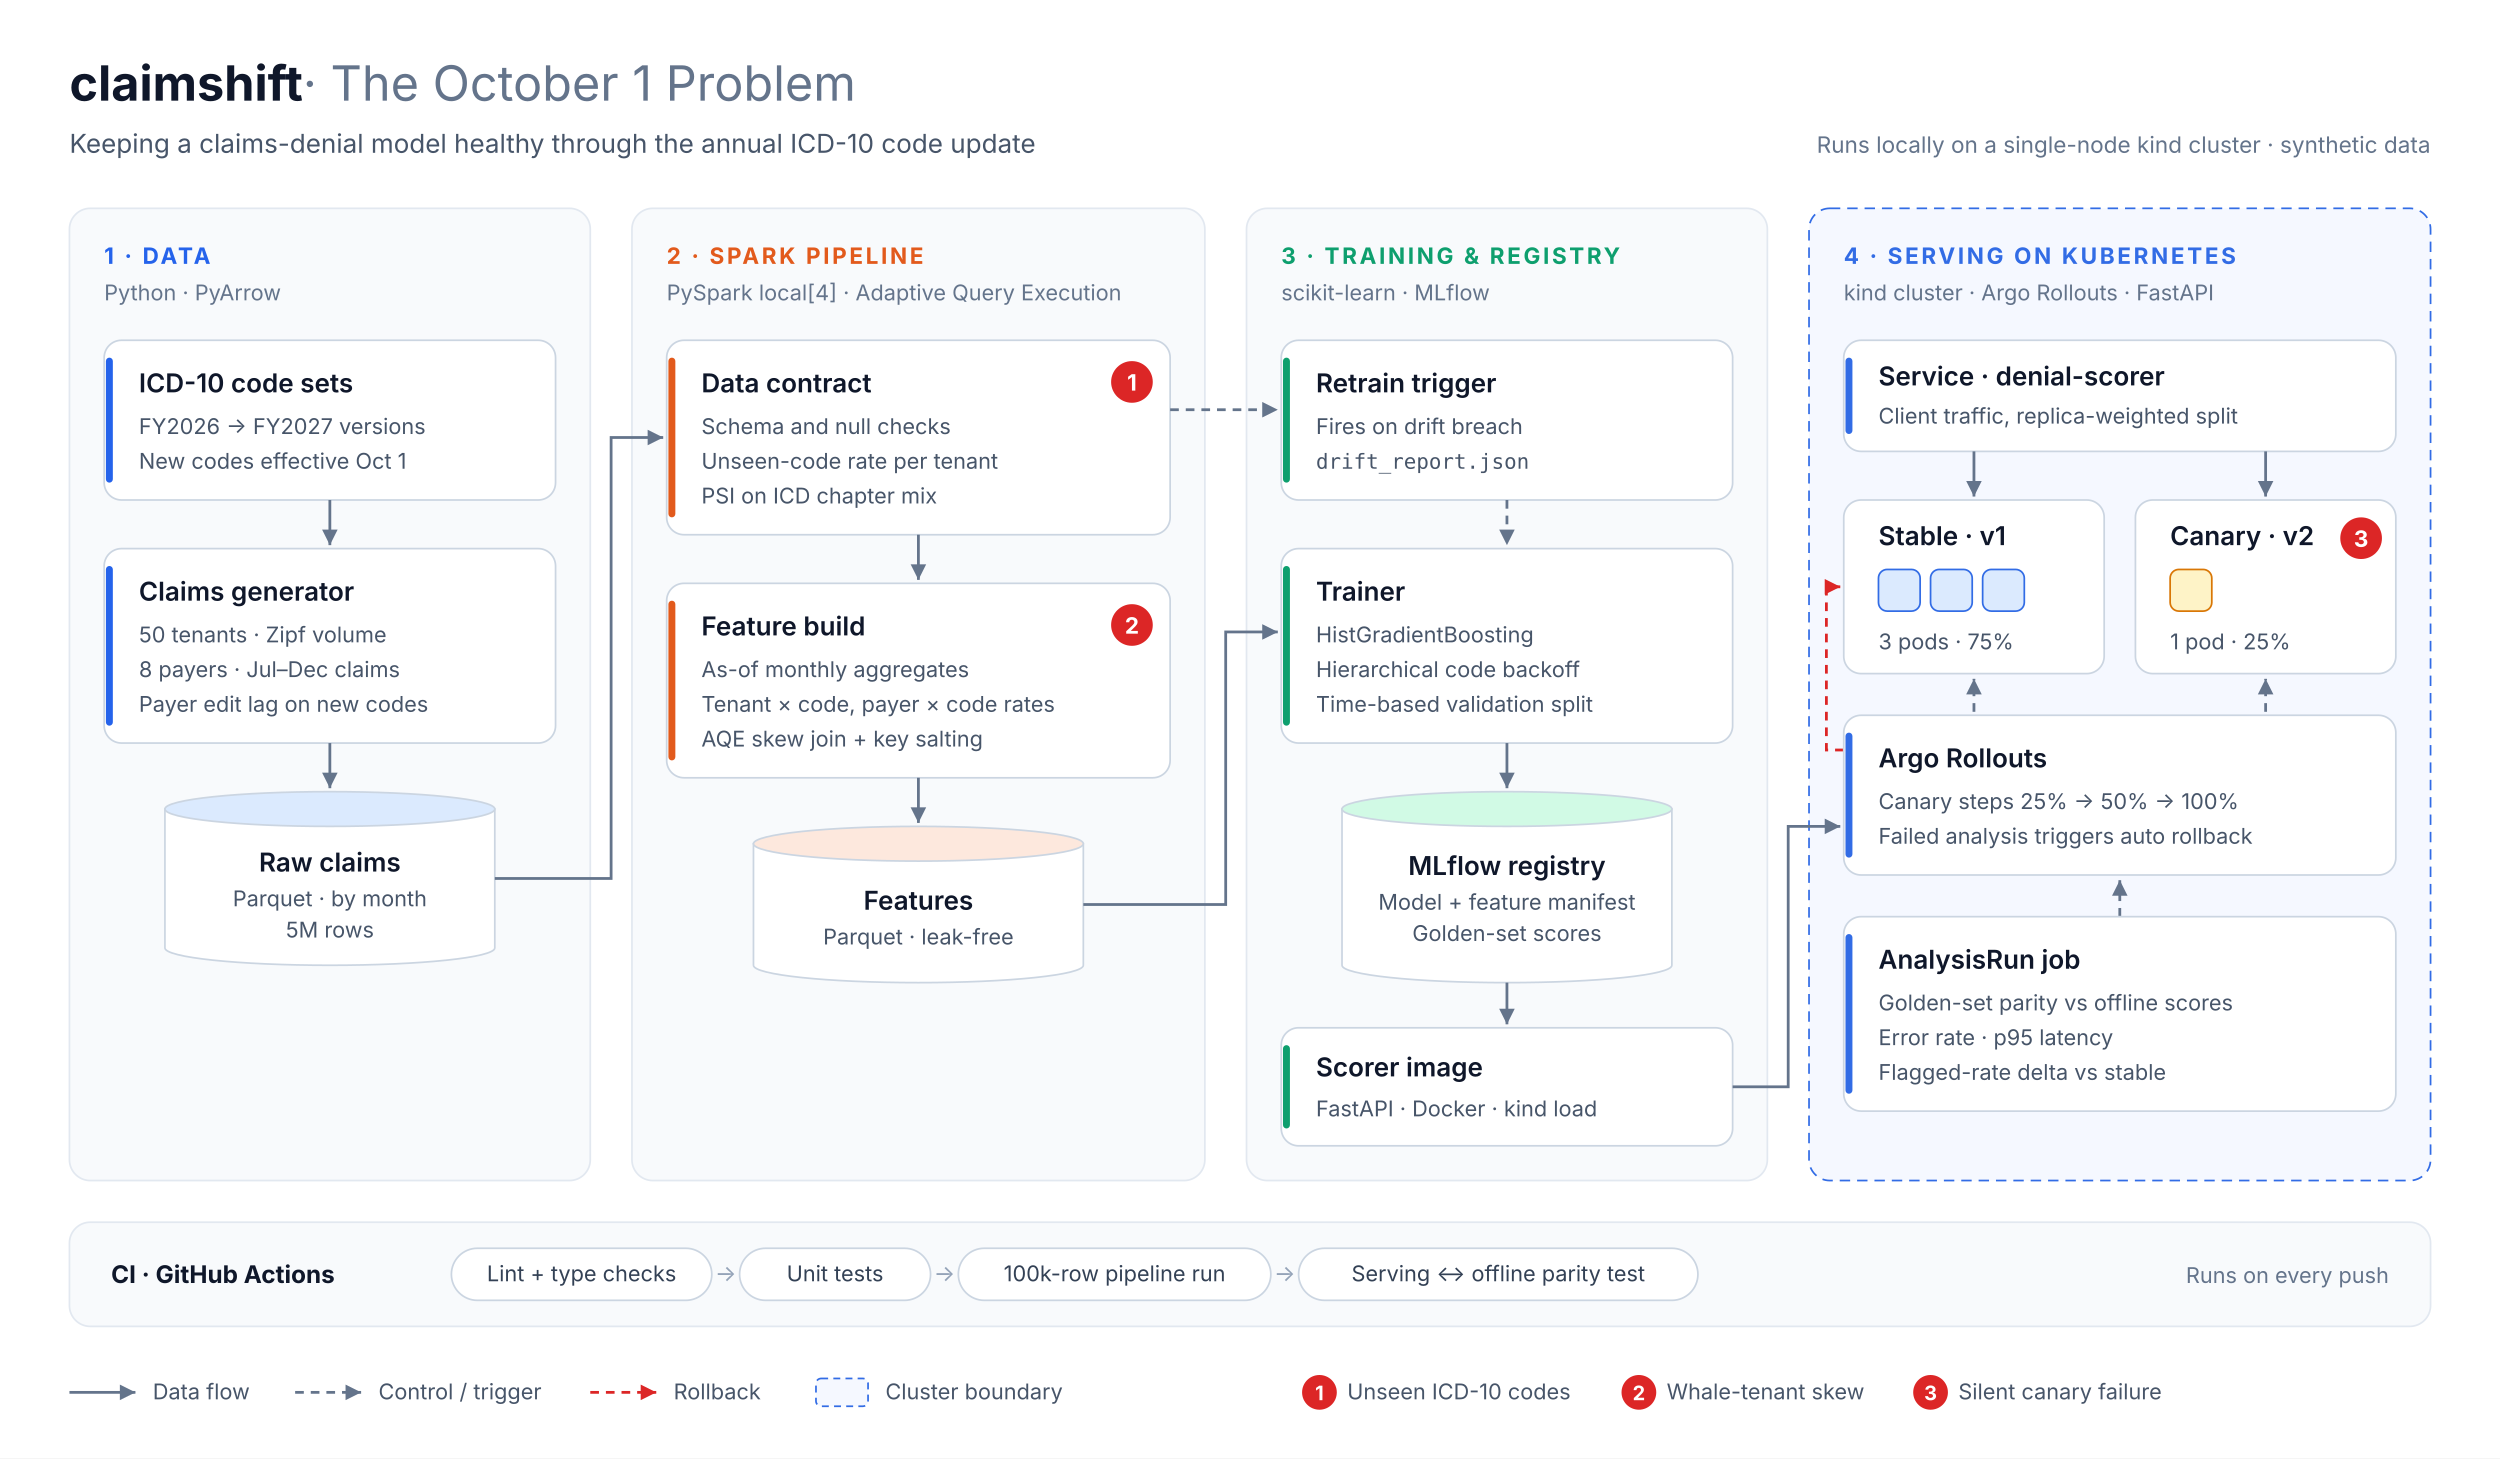
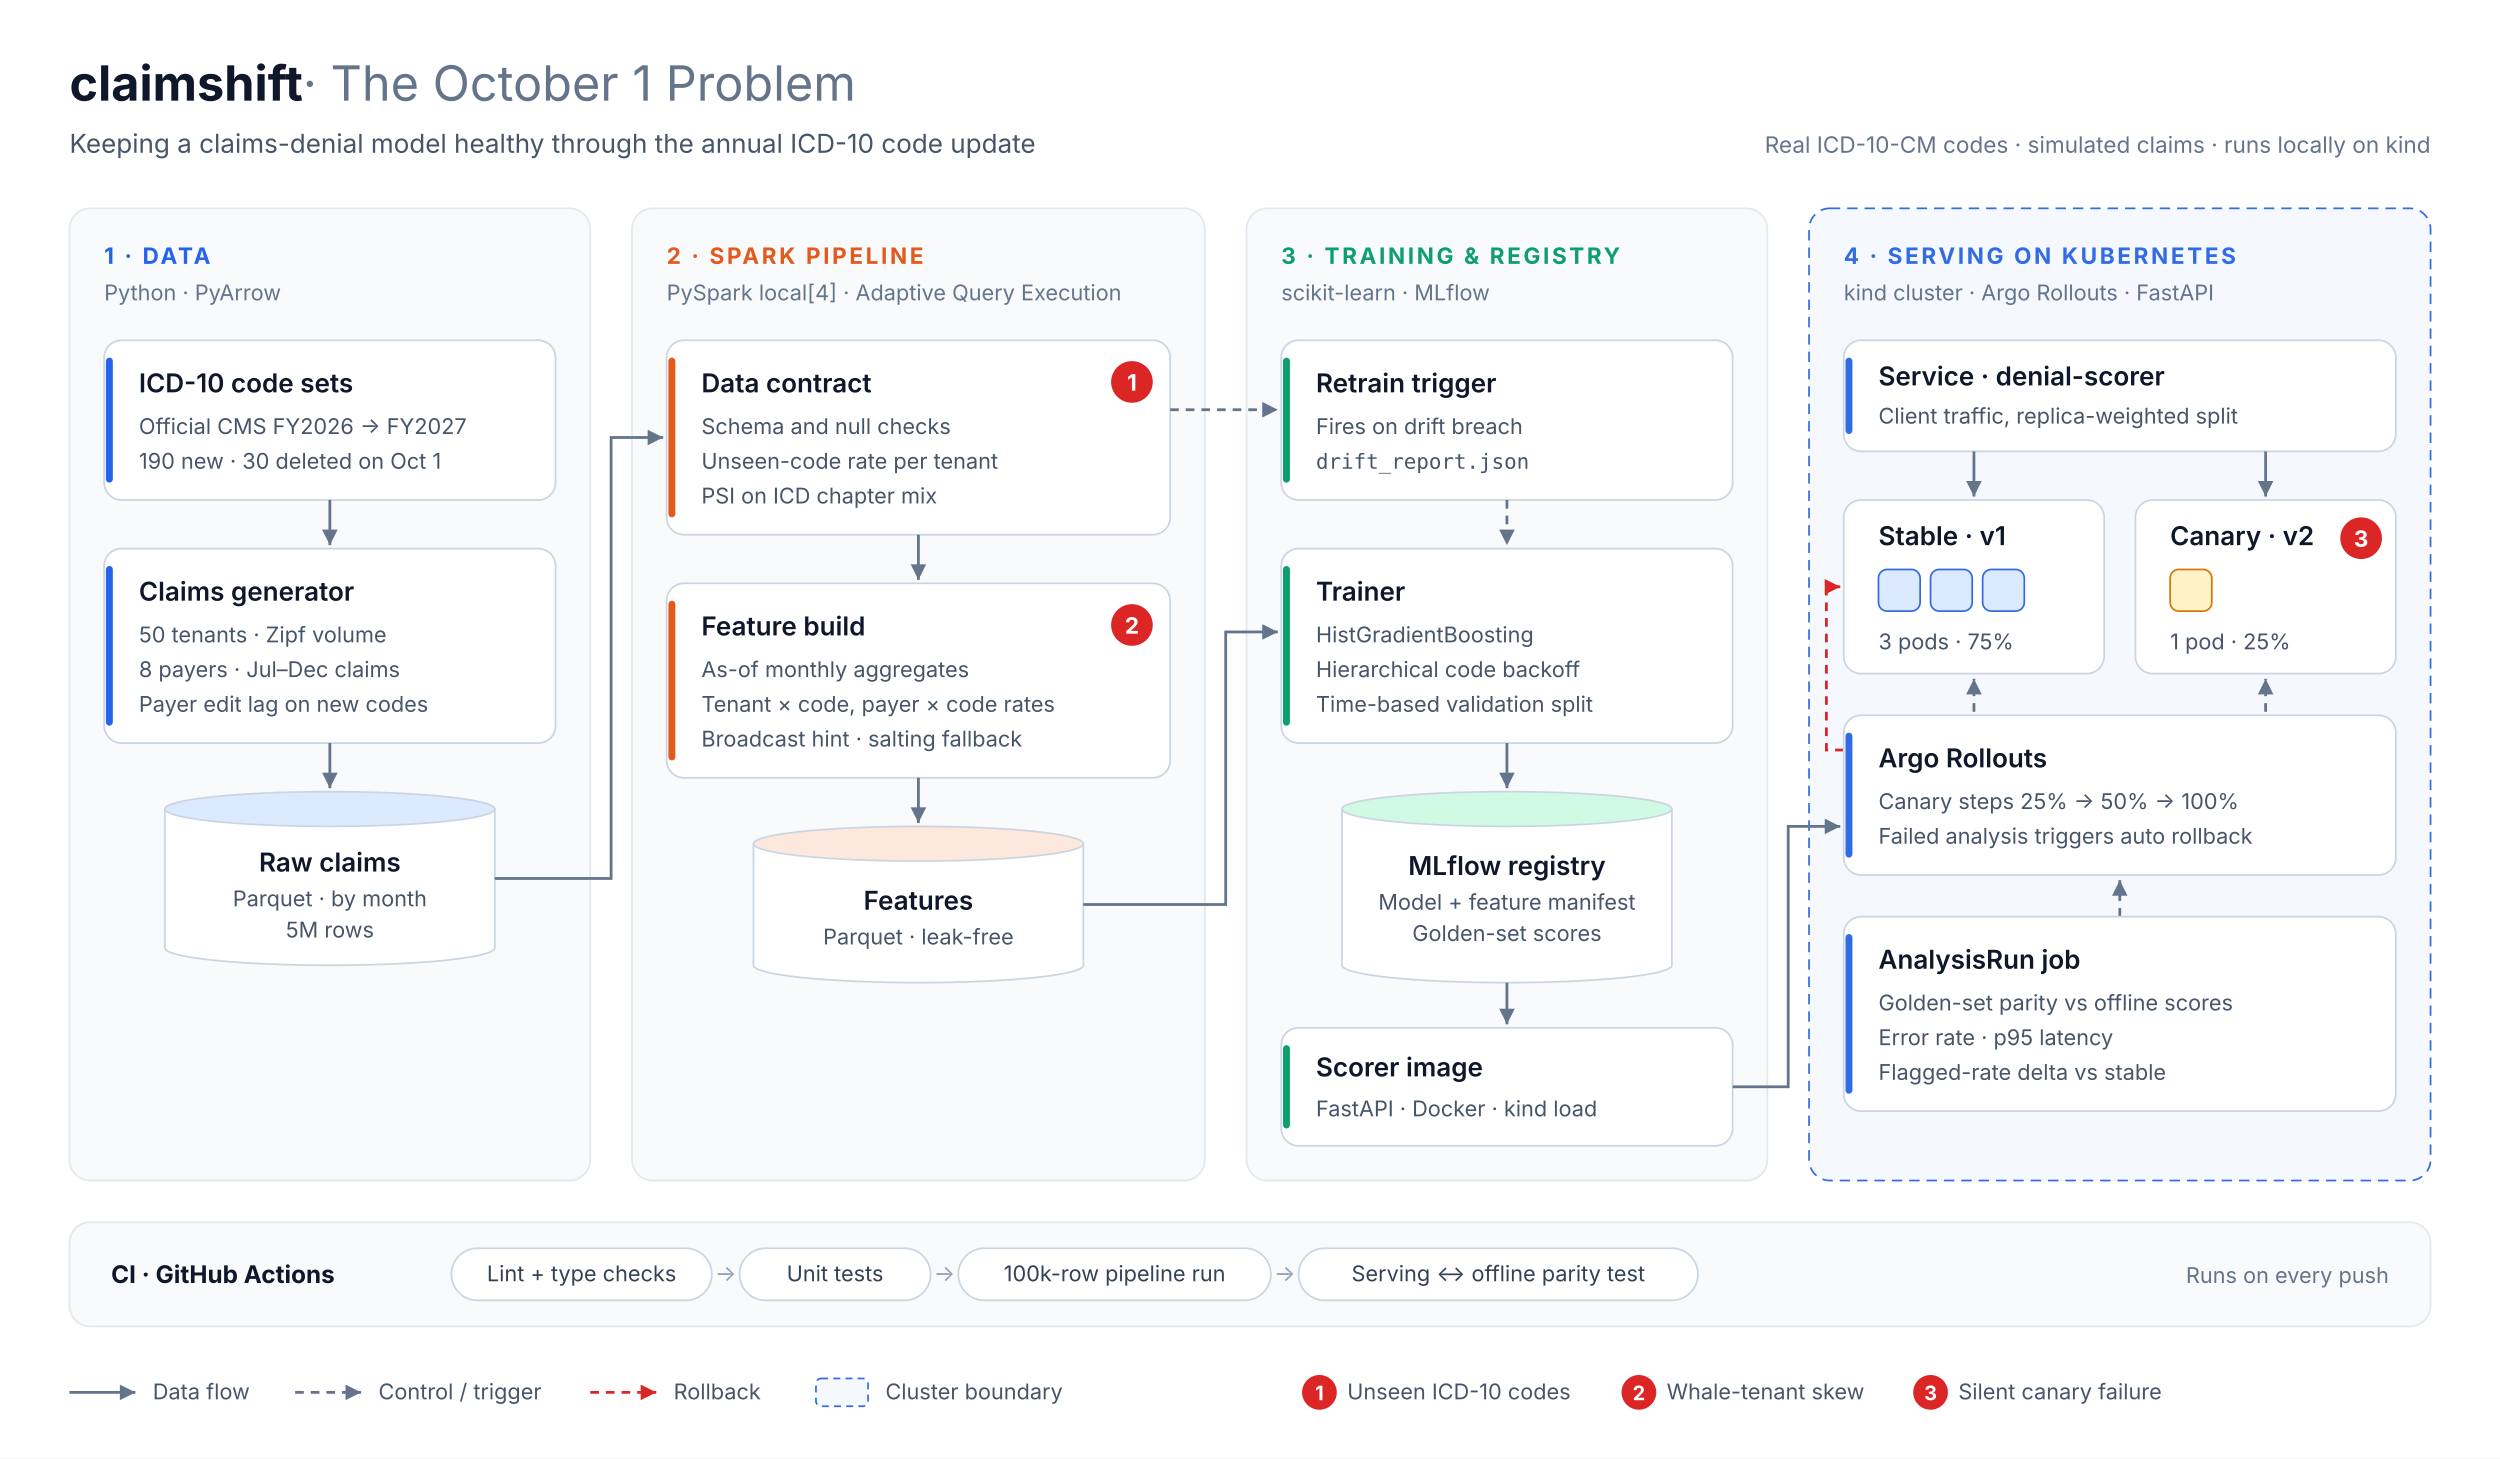
<svg xmlns="http://www.w3.org/2000/svg" width="1440" height="840" viewBox="0 0 1440 840" font-family="Inter, -apple-system, 'Segoe UI', Roboto, Helvetica, Arial, sans-serif">
  <defs>
    <marker id="a" viewBox="0 0 10 10" refX="9" refY="5" markerWidth="7" markerHeight="7" orient="auto-start-reverse">
      <path d="M1 1L9 5L1 9z" fill="#64748B" />
    </marker>
    <marker id="r" viewBox="0 0 10 10" refX="9" refY="5" markerWidth="7" markerHeight="7" orient="auto-start-reverse">
      <path d="M1 1L9 5L1 9z" fill="#DC2626" />
    </marker>
  </defs>
  <rect width="1440" height="840" fill="#FFFFFF" />
  <text x="40" y="58" font-size="28" font-weight="700" fill="#0F172A">claimshift<tspan font-weight="400" fill="#64748B"> · The October 1 Problem</tspan>
  </text>
  <text x="40" y="88" font-size="15" fill="#475569">Keeping a claims-denial model healthy through the annual ICD-10 code update</text>
-   <text x="1400" y="88" font-size="13" fill="#64748B" text-anchor="end">Runs locally on a single-node kind cluster · synthetic data</text>
+   <text x="1400" y="88" font-size="13" fill="#64748B" text-anchor="end">Real ICD-10-CM codes · simulated claims · runs locally on kind</text>
  <rect x="40" y="120" width="300" height="560" rx="12" fill="#F8FAFC" stroke="#E2E8F0" />
  <text x="60" y="152" font-size="13" font-weight="700" letter-spacing="1.5" fill="#2563EB">1 · DATA</text>
  <text x="60" y="173" font-size="12.5" fill="#64748B">Python · PyArrow</text>
  <rect x="364" y="120" width="330" height="560" rx="12" fill="#F8FAFC" stroke="#E2E8F0" />
  <text x="384" y="152" font-size="13" font-weight="700" letter-spacing="1.5" fill="#E25A1C">2 · SPARK PIPELINE</text>
  <text x="384" y="173" font-size="12.5" fill="#64748B">PySpark local[4] · Adaptive Query Execution</text>
  <rect x="718" y="120" width="300" height="560" rx="12" fill="#F8FAFC" stroke="#E2E8F0" />
  <text x="738" y="152" font-size="13" font-weight="700" letter-spacing="1.5" fill="#0E9F6E">3 · TRAINING &amp; REGISTRY</text>
  <text x="738" y="173" font-size="12.5" fill="#64748B">scikit-learn · MLflow</text>
  <rect x="1042" y="120" width="358" height="560" rx="12" fill="#F5F8FF" stroke="#326CE5" stroke-dasharray="6 4" />
  <text x="1062" y="152" font-size="13" font-weight="700" letter-spacing="1.5" fill="#326CE5">4 · SERVING ON KUBERNETES</text>
  <text x="1062" y="173" font-size="12.5" fill="#64748B">kind cluster · Argo Rollouts · FastAPI</text>
  <g>
    <rect x="60" y="196" width="260" height="92" rx="10" fill="#FFFFFF" stroke="#CBD5E1" />
    <rect x="61" y="206" width="4" height="72" rx="2" fill="#2563EB" />
    <text x="80" y="226" font-size="15" font-weight="600" fill="#0F172A">ICD-10 code sets</text>
-     <text x="80" y="250" font-size="12.5" fill="#475569">FY2026 → FY2027 versions</text>
-     <text x="80" y="270" font-size="12.5" fill="#475569">New codes effective Oct 1</text>
+     <text x="80" y="250" font-size="12.5" fill="#475569">Official CMS FY2026 → FY2027</text>
+     <text x="80" y="270" font-size="12.5" fill="#475569">190 new · 30 deleted on Oct 1</text>
  </g>
  <line x1="190" y1="288" x2="190" y2="314" stroke="#64748B" stroke-width="1.6" marker-end="url(#a)" />
  <g>
    <rect x="60" y="316" width="260" height="112" rx="10" fill="#FFFFFF" stroke="#CBD5E1" />
    <rect x="61" y="326" width="4" height="92" rx="2" fill="#2563EB" />
    <text x="80" y="346" font-size="15" font-weight="600" fill="#0F172A">Claims generator</text>
    <text x="80" y="370" font-size="12.5" fill="#475569">50 tenants · Zipf volume</text>
    <text x="80" y="390" font-size="12.5" fill="#475569">8 payers · Jul–Dec claims</text>
    <text x="80" y="410" font-size="12.5" fill="#475569">Payer edit lag on new codes</text>
  </g>
  <line x1="190" y1="428" x2="190" y2="454" stroke="#64748B" stroke-width="1.6" marker-end="url(#a)" />
  <g>
    <path d="M95 466 V546 A95 10 0 0 0 285 546 V466 Z" fill="#FFFFFF" stroke="#CBD5E1" />
    <ellipse cx="190" cy="466" rx="95" ry="10" fill="#DBEAFE" stroke="#CBD5E1" />
    <text x="190" y="502" font-size="15" font-weight="600" fill="#0F172A" text-anchor="middle">Raw claims</text>
    <text x="190" y="522" font-size="12.5" fill="#475569" text-anchor="middle">Parquet · by month</text>
    <text x="190" y="540" font-size="12.5" fill="#475569" text-anchor="middle">5M rows</text>
  </g>
  <path d="M285 506 H352 V252 H382" fill="none" stroke="#64748B" stroke-width="1.6" marker-end="url(#a)" />
  <g>
    <rect x="384" y="196" width="290" height="112" rx="10" fill="#FFFFFF" stroke="#CBD5E1" />
    <rect x="385" y="206" width="4" height="92" rx="2" fill="#E25A1C" />
    <text x="404" y="226" font-size="15" font-weight="600" fill="#0F172A">Data contract</text>
    <text x="404" y="250" font-size="12.5" fill="#475569">Schema and null checks</text>
    <text x="404" y="270" font-size="12.5" fill="#475569">Unseen-code rate per tenant</text>
    <text x="404" y="290" font-size="12.5" fill="#475569">PSI on ICD chapter mix</text>
    <circle cx="652" cy="220" r="12" fill="#DC2626" />
    <text x="652" y="225" font-size="13" font-weight="700" fill="#FFFFFF" text-anchor="middle">1</text>
  </g>
  <line x1="529" y1="308" x2="529" y2="334" stroke="#64748B" stroke-width="1.6" marker-end="url(#a)" />
  <g>
    <rect x="384" y="336" width="290" height="112" rx="10" fill="#FFFFFF" stroke="#CBD5E1" />
    <rect x="385" y="346" width="4" height="92" rx="2" fill="#E25A1C" />
    <text x="404" y="366" font-size="15" font-weight="600" fill="#0F172A">Feature build</text>
    <text x="404" y="390" font-size="12.5" fill="#475569">As-of monthly aggregates</text>
    <text x="404" y="410" font-size="12.5" fill="#475569">Tenant × code, payer × code rates</text>
-     <text x="404" y="430" font-size="12.5" fill="#475569">AQE skew join + key salting</text>
+     <text x="404" y="430" font-size="12.5" fill="#475569">Broadcast hint · salting fallback</text>
    <circle cx="652" cy="360" r="12" fill="#DC2626" />
    <text x="652" y="365" font-size="13" font-weight="700" fill="#FFFFFF" text-anchor="middle">2</text>
  </g>
  <line x1="529" y1="448" x2="529" y2="474" stroke="#64748B" stroke-width="1.6" marker-end="url(#a)" />
  <g>
    <path d="M434 486 V556 A95 10 0 0 0 624 556 V486 Z" fill="#FFFFFF" stroke="#CBD5E1" />
    <ellipse cx="529" cy="486" rx="95" ry="10" fill="#FDE8DD" stroke="#CBD5E1" />
    <text x="529" y="524" font-size="15" font-weight="600" fill="#0F172A" text-anchor="middle">Features</text>
    <text x="529" y="544" font-size="12.5" fill="#475569" text-anchor="middle">Parquet · leak-free</text>
  </g>
  <path d="M624 521 H706 V364 H736" fill="none" stroke="#64748B" stroke-width="1.6" marker-end="url(#a)" />
  <path d="M674 236 H736" fill="none" stroke="#64748B" stroke-width="1.6" stroke-dasharray="5 4" marker-end="url(#a)" />
  <g>
    <rect x="738" y="196" width="260" height="92" rx="10" fill="#FFFFFF" stroke="#CBD5E1" />
    <rect x="739" y="206" width="4" height="72" rx="2" fill="#0E9F6E" />
    <text x="758" y="226" font-size="15" font-weight="600" fill="#0F172A">Retrain trigger</text>
    <text x="758" y="250" font-size="12.5" fill="#475569">Fires on drift breach</text>
    <text x="758" y="270" font-size="12" fill="#475569" font-family="SFMono-Regular, Menlo, Consolas, monospace">drift_report.json</text>
  </g>
  <line x1="868" y1="288" x2="868" y2="314" stroke="#64748B" stroke-width="1.6" stroke-dasharray="5 4" marker-end="url(#a)" />
  <g>
    <rect x="738" y="316" width="260" height="112" rx="10" fill="#FFFFFF" stroke="#CBD5E1" />
    <rect x="739" y="326" width="4" height="92" rx="2" fill="#0E9F6E" />
    <text x="758" y="346" font-size="15" font-weight="600" fill="#0F172A">Trainer</text>
    <text x="758" y="370" font-size="12.5" fill="#475569">HistGradientBoosting</text>
    <text x="758" y="390" font-size="12.5" fill="#475569">Hierarchical code backoff</text>
    <text x="758" y="410" font-size="12.5" fill="#475569">Time-based validation split</text>
  </g>
  <line x1="868" y1="428" x2="868" y2="454" stroke="#64748B" stroke-width="1.6" marker-end="url(#a)" />
  <g>
    <path d="M773 466 V556 A95 10 0 0 0 963 556 V466 Z" fill="#FFFFFF" stroke="#CBD5E1" />
    <ellipse cx="868" cy="466" rx="95" ry="10" fill="#D1FAE5" stroke="#CBD5E1" />
    <text x="868" y="504" font-size="15" font-weight="600" fill="#0F172A" text-anchor="middle">MLflow registry</text>
    <text x="868" y="524" font-size="12.5" fill="#475569" text-anchor="middle">Model + feature manifest</text>
    <text x="868" y="542" font-size="12.5" fill="#475569" text-anchor="middle">Golden-set scores</text>
  </g>
  <line x1="868" y1="566" x2="868" y2="590" stroke="#64748B" stroke-width="1.6" marker-end="url(#a)" />
  <g>
    <rect x="738" y="592" width="260" height="68" rx="10" fill="#FFFFFF" stroke="#CBD5E1" />
    <rect x="739" y="602" width="4" height="48" rx="2" fill="#0E9F6E" />
    <text x="758" y="620" font-size="15" font-weight="600" fill="#0F172A">Scorer image</text>
    <text x="758" y="643" font-size="12.5" fill="#475569">FastAPI · Docker · kind load</text>
  </g>
  <path d="M998 626 H1030 V476 H1060" fill="none" stroke="#64748B" stroke-width="1.6" marker-end="url(#a)" />
  <g>
    <rect x="1062" y="196" width="318" height="64" rx="10" fill="#FFFFFF" stroke="#CBD5E1" />
    <rect x="1063" y="206" width="4" height="44" rx="2" fill="#326CE5" />
    <text x="1082" y="222" font-size="15" font-weight="600" fill="#0F172A">Service · denial-scorer</text>
    <text x="1082" y="244" font-size="12.5" fill="#475569">Client traffic, replica-weighted split</text>
  </g>
  <line x1="1137" y1="260" x2="1137" y2="286" stroke="#64748B" stroke-width="1.6" marker-end="url(#a)" />
  <line x1="1305" y1="260" x2="1305" y2="286" stroke="#64748B" stroke-width="1.6" marker-end="url(#a)" />
  <g>
    <rect x="1062" y="288" width="150" height="100" rx="10" fill="#FFFFFF" stroke="#CBD5E1" />
    <text x="1082" y="314" font-size="15" font-weight="600" fill="#0F172A">Stable · v1</text>
    <rect x="1082" y="328" width="24" height="24" rx="5" fill="#DBEAFE" stroke="#326CE5" />
    <rect x="1112" y="328" width="24" height="24" rx="5" fill="#DBEAFE" stroke="#326CE5" />
    <rect x="1142" y="328" width="24" height="24" rx="5" fill="#DBEAFE" stroke="#326CE5" />
    <text x="1082" y="374" font-size="12.5" fill="#475569">3 pods · 75%</text>
  </g>
  <g>
    <rect x="1230" y="288" width="150" height="100" rx="10" fill="#FFFFFF" stroke="#CBD5E1" />
    <text x="1250" y="314" font-size="15" font-weight="600" fill="#0F172A">Canary · v2</text>
    <rect x="1250" y="328" width="24" height="24" rx="5" fill="#FEF3C7" stroke="#D97706" />
    <text x="1250" y="374" font-size="12.5" fill="#475569">1 pod · 25%</text>
    <circle cx="1360" cy="310" r="12" fill="#DC2626" />
    <text x="1360" y="315" font-size="13" font-weight="700" fill="#FFFFFF" text-anchor="middle">3</text>
  </g>
  <line x1="1137" y1="410" x2="1137" y2="391" stroke="#64748B" stroke-width="1.6" stroke-dasharray="5 4" marker-end="url(#a)" />
  <line x1="1305" y1="410" x2="1305" y2="391" stroke="#64748B" stroke-width="1.6" stroke-dasharray="5 4" marker-end="url(#a)" />
  <path d="M1062 432 H1052 V338 H1060" fill="none" stroke="#DC2626" stroke-width="1.6" stroke-dasharray="5 4" marker-end="url(#r)" />
  <g>
    <rect x="1062" y="412" width="318" height="92" rx="10" fill="#FFFFFF" stroke="#CBD5E1" />
    <rect x="1063" y="422" width="4" height="72" rx="2" fill="#326CE5" />
    <text x="1082" y="442" font-size="15" font-weight="600" fill="#0F172A">Argo Rollouts</text>
    <text x="1082" y="466" font-size="12.5" fill="#475569">Canary steps 25% → 50% → 100%</text>
    <text x="1082" y="486" font-size="12.5" fill="#475569">Failed analysis triggers auto rollback</text>
  </g>
  <line x1="1221" y1="528" x2="1221" y2="507" stroke="#64748B" stroke-width="1.6" stroke-dasharray="5 4" marker-end="url(#a)" />
  <g>
    <rect x="1062" y="528" width="318" height="112" rx="10" fill="#FFFFFF" stroke="#CBD5E1" />
    <rect x="1063" y="538" width="4" height="92" rx="2" fill="#326CE5" />
    <text x="1082" y="558" font-size="15" font-weight="600" fill="#0F172A">AnalysisRun job</text>
    <text x="1082" y="582" font-size="12.5" fill="#475569">Golden-set parity vs offline scores</text>
    <text x="1082" y="602" font-size="12.5" fill="#475569">Error rate · p95 latency</text>
    <text x="1082" y="622" font-size="12.5" fill="#475569">Flagged-rate delta vs stable</text>
  </g>
  <rect x="40" y="704" width="1360" height="60" rx="12" fill="#F8FAFC" stroke="#E2E8F0" />
  <text x="64" y="739" font-size="14" font-weight="700" fill="#0F172A">CI · GitHub Actions</text>
  <rect x="260" y="719" width="150" height="30" rx="15" fill="#FFFFFF" stroke="#CBD5E1" />
  <text x="335" y="738" font-size="12.5" fill="#334155" text-anchor="middle">Lint + type checks</text>
  <text x="418" y="738" font-size="13" fill="#94A3B8" text-anchor="middle">→</text>
  <rect x="426" y="719" width="110" height="30" rx="15" fill="#FFFFFF" stroke="#CBD5E1" />
  <text x="481" y="738" font-size="12.5" fill="#334155" text-anchor="middle">Unit tests</text>
  <text x="544" y="738" font-size="13" fill="#94A3B8" text-anchor="middle">→</text>
  <rect x="552" y="719" width="180" height="30" rx="15" fill="#FFFFFF" stroke="#CBD5E1" />
  <text x="642" y="738" font-size="12.5" fill="#334155" text-anchor="middle">100k-row pipeline run</text>
  <text x="740" y="738" font-size="13" fill="#94A3B8" text-anchor="middle">→</text>
  <rect x="748" y="719" width="230" height="30" rx="15" fill="#FFFFFF" stroke="#CBD5E1" />
  <text x="863" y="738" font-size="12.5" fill="#334155" text-anchor="middle">Serving ↔ offline parity test</text>
  <text x="1376" y="739" font-size="12.5" fill="#64748B" text-anchor="end">Runs on every push</text>
  <line x1="40" y1="802" x2="78" y2="802" stroke="#64748B" stroke-width="1.6" marker-end="url(#a)" />
  <text x="88" y="806" font-size="12.5" fill="#475569">Data flow</text>
  <line x1="170" y1="802" x2="208" y2="802" stroke="#64748B" stroke-width="1.6" stroke-dasharray="5 4" marker-end="url(#a)" />
  <text x="218" y="806" font-size="12.5" fill="#475569">Control / trigger</text>
  <line x1="340" y1="802" x2="378" y2="802" stroke="#DC2626" stroke-width="1.6" stroke-dasharray="5 4" marker-end="url(#r)" />
  <text x="388" y="806" font-size="12.5" fill="#475569">Rollback</text>
  <rect x="470" y="794" width="30" height="16" rx="3" fill="#F5F8FF" stroke="#326CE5" stroke-dasharray="4 3" />
  <text x="510" y="806" font-size="12.5" fill="#475569">Cluster boundary</text>
  <circle cx="760" cy="802" r="10" fill="#DC2626" />
  <text x="760" y="806.5" font-size="11.5" font-weight="700" fill="#FFFFFF" text-anchor="middle">1</text>
  <text x="776" y="806" font-size="12.5" fill="#475569">Unseen ICD-10 codes</text>
  <circle cx="944" cy="802" r="10" fill="#DC2626" />
  <text x="944" y="806.5" font-size="11.5" font-weight="700" fill="#FFFFFF" text-anchor="middle">2</text>
  <text x="960" y="806" font-size="12.5" fill="#475569">Whale-tenant skew</text>
  <circle cx="1112" cy="802" r="10" fill="#DC2626" />
  <text x="1112" y="806.5" font-size="11.5" font-weight="700" fill="#FFFFFF" text-anchor="middle">3</text>
  <text x="1128" y="806" font-size="12.5" fill="#475569">Silent canary failure</text>
</svg>
